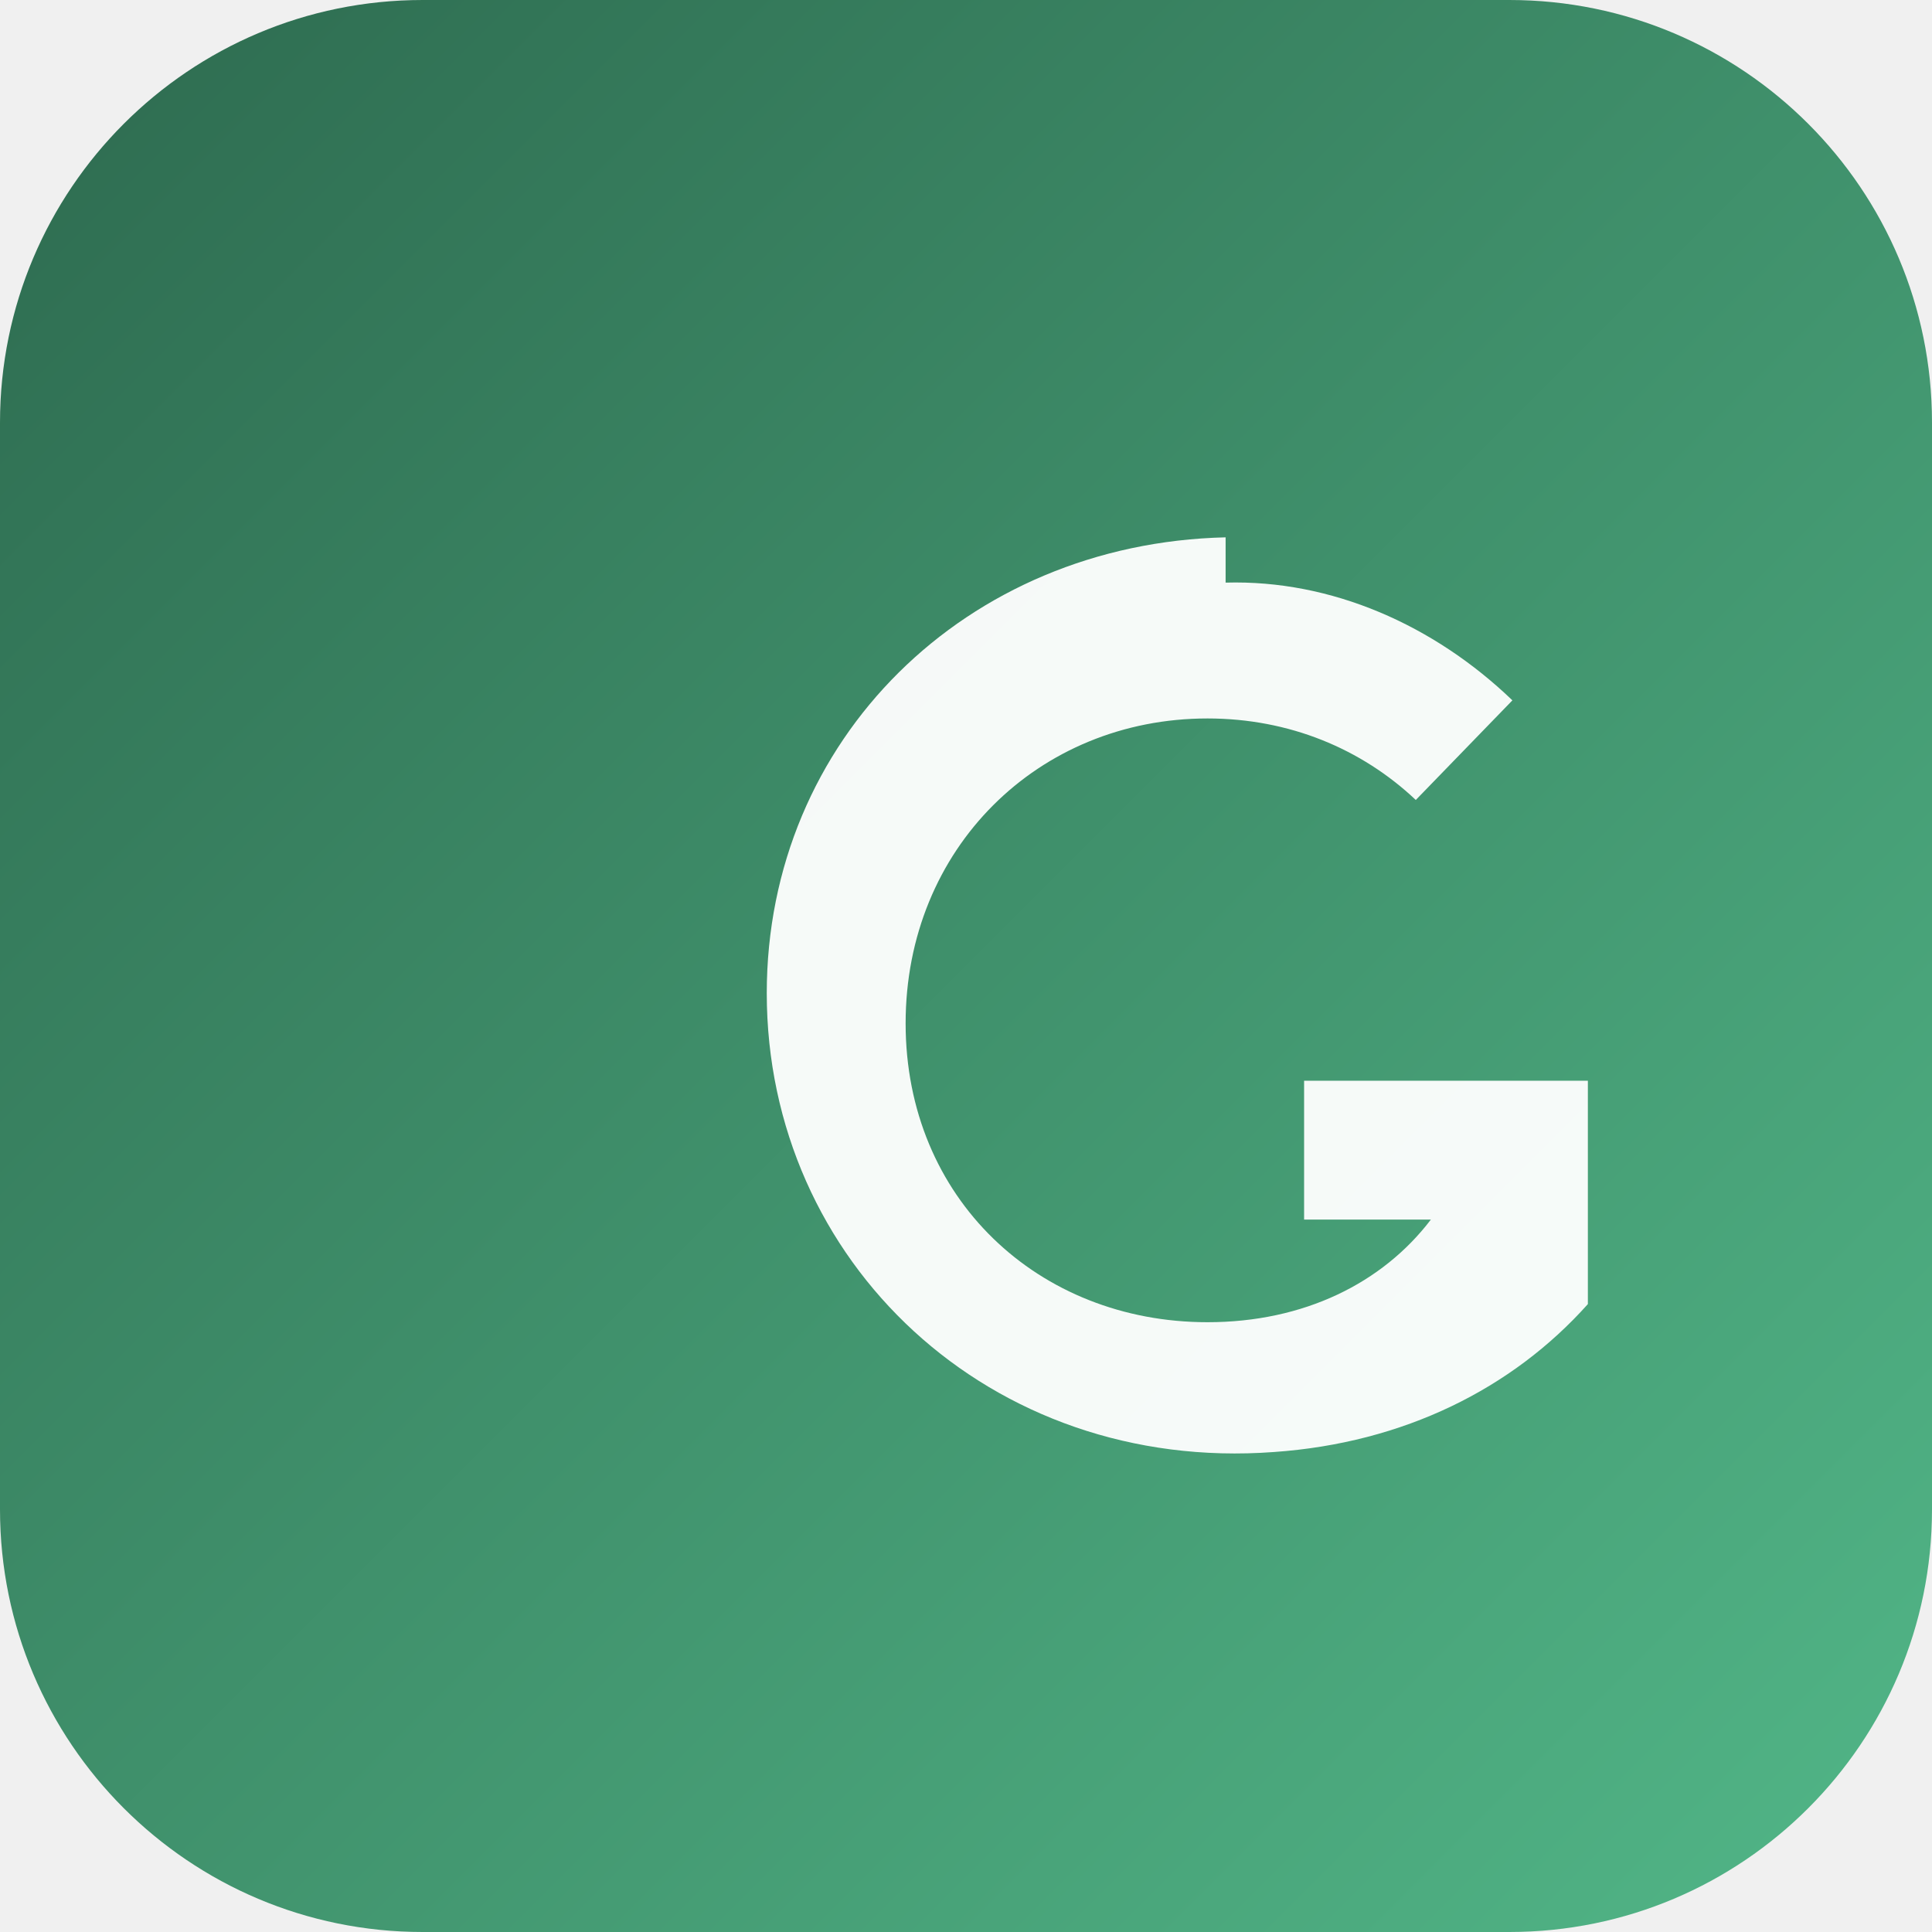
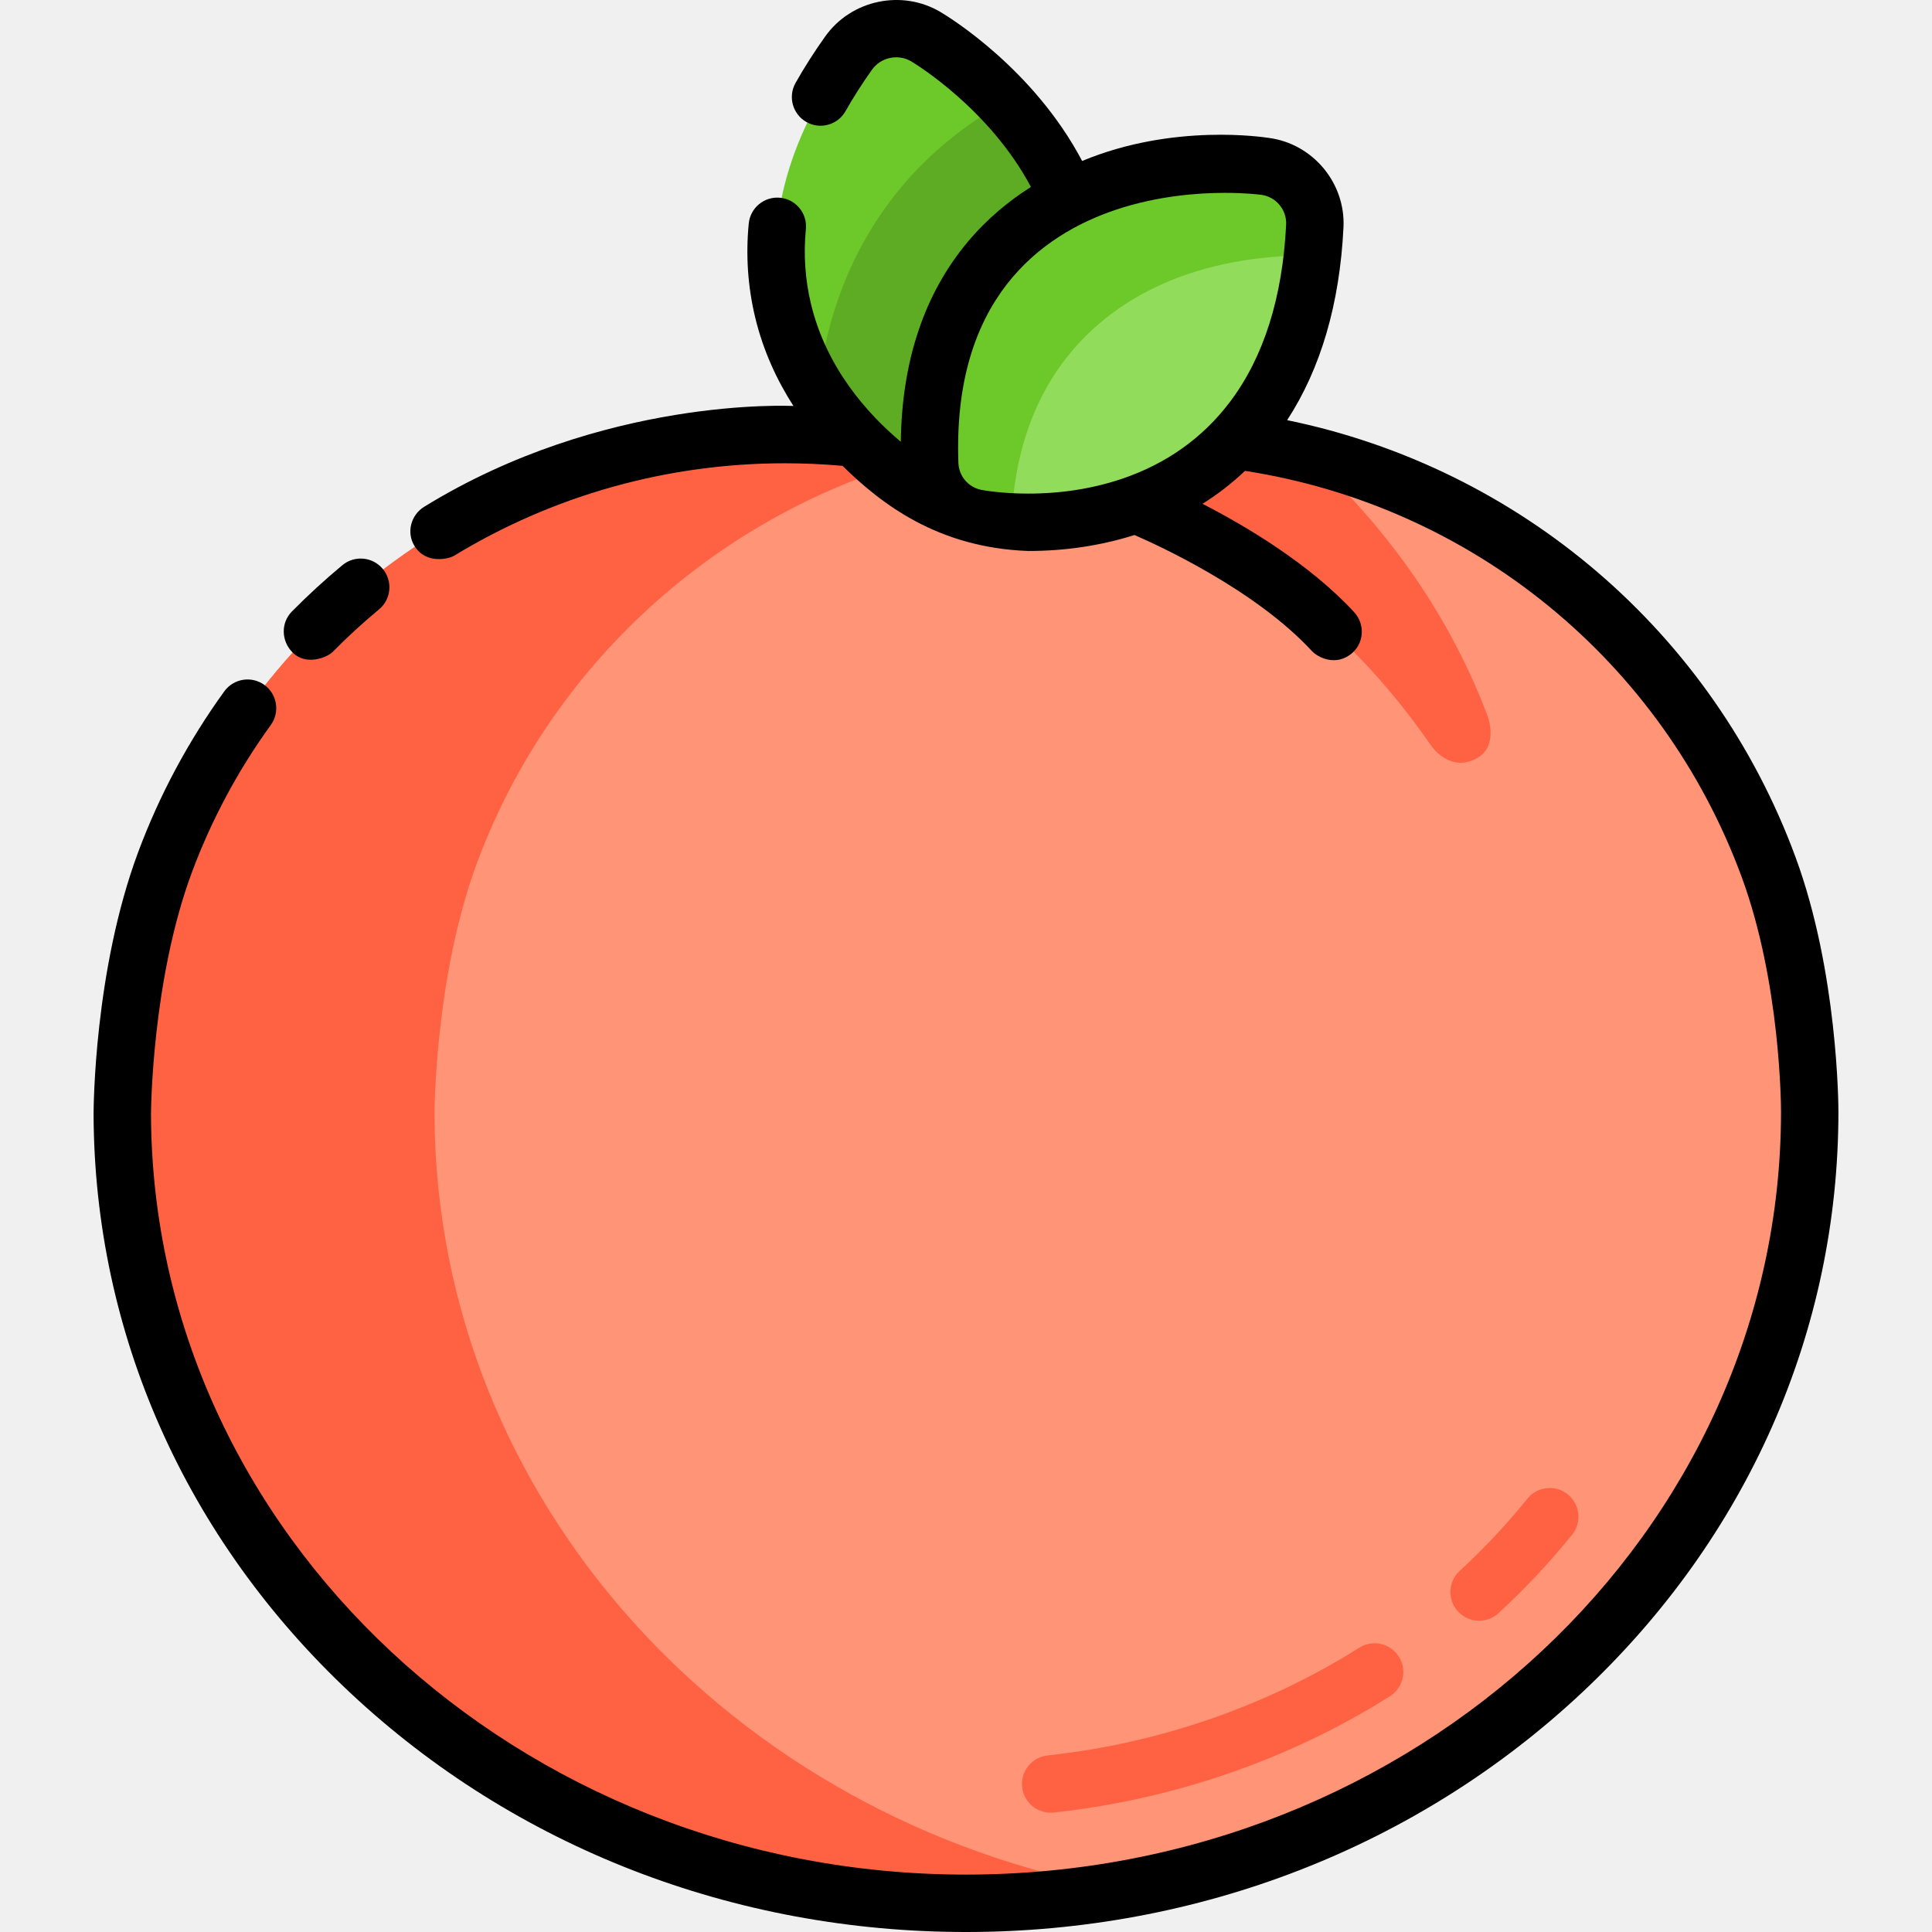
- <svg xmlns="http://www.w3.org/2000/svg" viewBox="0 0 64 64">
-   <defs>
-     <linearGradient id="g" x1="0" y1="0" x2="1" y2="1">
-       <stop offset="0" stop-color="#2d6a4f" />
-       <stop offset="1" stop-color="#52b788" />
-     </linearGradient>
-   </defs>
-   <rect width="64" height="64" rx="14" fill="url(#g)" />
-   <path d="M40.6 17.8c-8.6.2-15.2 6.7-15.2 15.1 0 8.9 7.4 15.9 16.8 15.2 4.3-.3 7.9-2.1 10.4-4.9v-7.4h-9.4v4.6h4.2c-1.6 2.1-4.2 3.4-7.4 3.4-5.6 0-10-4.1-10-9.9 0-5.8 4.4-10.1 10-10.1 2.7 0 5.1 1 6.9 2.7l3.2-3.3c-2.6-2.5-6-4-9.5-3.9z" fill="#ffffff" opacity="0.95" />
+ <svg xmlns="http://www.w3.org/2000/svg" height="800px" width="800px" version="1.1" id="Layer_1" viewBox="0 0 511.999 511.999" xml:space="preserve">
+   <path style="fill:#FF9477;" d="M468.718,229.841c-24.65-66.997-89.193-114.673-164.757-114.673c-16.638,0-32.736,2.314-47.989,6.638  c-15.253-4.323-31.351-6.638-47.989-6.638c-75.039,0-139.485,46.911-164.229,113.282c-11.356,30.46-11.345,66.876-11.345,66.884  c0.422,115.528,100.36,209.06,223.588,209.06c123.49,0,223.598-93.927,223.598-209.793  C479.592,293.988,479.592,259.397,468.718,229.841z" />
+   <g>
+     <path style="fill:#FF6243;" d="M394.112,189.428c-8.11-21.337-22.464-45.976-47.75-69.106c-13.583-3.362-27.784-5.153-42.4-5.153   c-16.628,0-32.716,2.312-47.961,6.631v0.007c0,0,74.11,4.421,123.232,75.76c0,0,4.967,7.419,12.187,3.358   C397.411,197.554,394.112,189.428,394.112,189.428z" />
+     <path style="fill:#FF6243;" d="M115.145,295.334c0-0.008-0.01-36.424,11.346-66.884c20.042-53.761,66.136-94.75,122.806-108.386   c-13.243-3.192-27.065-4.895-41.289-4.895c-75.039,0-139.485,46.911-164.229,113.282c-11.356,30.46-11.347,66.876-11.347,66.884   c0.422,115.528,100.36,209.06,223.588,209.06c14.131,0,27.952-1.243,41.357-3.596C193.898,482.639,115.518,397.614,115.145,295.334   z" />
+     <path style="fill:#FF6243;" d="M391.987,429.506c-2.052,0-4.097-0.825-5.597-2.453c-2.847-3.09-2.648-7.902,0.442-10.748   c6.462-5.952,12.5-12.391,17.944-19.138c2.639-3.27,7.425-3.781,10.696-1.143c3.27,2.638,3.781,7.427,1.143,10.696   c-5.914,7.328-12.466,14.318-19.477,20.774C395.677,428.841,393.829,429.506,391.987,429.506z" />
+     <path style="fill:#FF6243;" d="M278.432,480.376c-3.836,0-7.133-2.892-7.553-6.792c-0.449-4.176,2.571-7.927,6.747-8.378   c29.448-3.174,58.009-13.047,82.597-28.551c3.552-2.24,8.25-1.176,10.491,2.377c2.241,3.554,1.176,8.25-2.377,10.492   c-26.537,16.733-57.34,27.387-89.08,30.808C278.98,480.362,278.704,480.376,278.432,480.376z" />
+   </g>
+   <path style="fill:#6DC82A;" d="M245.395,9.747c-6.914-4.117-15.83-2.241-20.499,4.31c-16.755,23.508-22.601,46.473-17.375,68.258  c7.923,33.027,38.903,49.516,40.219,50.202c3.831,1.997,8.182,2.25,12.061,0.951c2.601-0.871,4.991-2.44,6.867-4.647  c17.088-20.105,23.988-40.919,20.509-61.861C281.282,31.482,246.857,10.617,245.395,9.747z" />
+   <path style="fill:#5EAC24;" d="M287.176,66.961c-2.776-16.703-11.874-30.164-20.88-39.827  c-10.544,5.814-19.815,13.347-27.316,22.303c-12.478,14.896-19.924,33.055-22.277,54.148c12.123,18.872,30.042,28.415,31.035,28.933  c3.831,1.997,8.182,2.25,12.061,0.951c2.601-0.871,4.991-2.44,6.867-4.647C283.757,108.716,290.656,87.903,287.176,66.961z" />
+   <path style="fill:#91DC5A;" d="M335.258,44.09c-2.14-0.283-21.501-2.564-41.923,4.271c-18.32,6.133-48.78,23.975-46.954,74.572  c0.257,7.084,5.38,13.049,12.344,14.371c2.054,0.389,20.647,3.613,40.822-3.139c0.001,0,0.003-0.001,0.004-0.001  c13.412-4.49,24.368-12.295,32.563-23.199c9.806-13.047,15.298-30.232,16.322-51.074C348.825,51.997,343.093,45.125,335.258,44.09z" />
+   <path style="fill:#6DC82A;" d="M314.953,72.573c12.642-4.231,24.872-4.968,32.867-4.849c0.278-2.551,0.486-5.161,0.617-7.833  c0.388-7.894-5.344-14.765-13.179-15.801c-2.14-0.283-21.501-2.564-41.923,4.271c-18.32,6.133-48.78,23.975-46.954,74.572  c0.257,7.084,5.379,13.049,12.343,14.371c0.813,0.154,4.225,0.751,9.293,0.999C269.827,94.433,297.744,78.334,314.953,72.573z" />
+   <path d="M88.19,172.734c3.882-3.934,8.008-7.72,12.261-11.251c3.232-2.683,3.676-7.478,0.993-10.711  c-2.685-3.233-7.48-3.676-10.712-0.994c-4.638,3.851-9.138,7.979-13.373,12.27c-2.95,2.99-2.839,7.729,0.072,10.756  C81.055,176.573,86.701,174.242,88.19,172.734z" />
+   <path d="M475.857,227.214c-21.932-59.608-72.994-103.191-134.75-115.869c8.904-13.667,13.932-30.813,14.928-51.083  c0.578-11.757-8.11-22.174-19.78-23.714c-1.164-0.153-25.238-3.988-49.477,6.113c-12.756-24.2-34.836-37.871-37.492-39.452  c-10.239-6.096-23.672-3.269-30.584,6.432c-2.925,4.104-5.574,8.256-7.875,12.34c-2.061,3.66-0.765,8.299,2.894,10.36  c3.661,2.062,8.299,0.766,10.361-2.895c2.036-3.617,4.394-7.309,7.007-10.976c2.353-3.302,6.928-4.265,10.415-2.189  c0.9,0.535,20.656,12.481,31.704,33.26c-5.721,3.621-11.544,8.349-16.736,14.546c-11.528,13.761-17.473,31.574-17.748,52.991  c-8.819-7.404-19.733-19.547-23.81-36.538c-1.549-6.46-2.004-13.13-1.349-19.825c0.408-4.181-2.65-7.901-6.83-8.309  c-4.175-0.41-7.901,2.65-8.31,6.83c-0.818,8.382-0.247,16.744,1.698,24.852c2.144,8.935,5.813,16.758,10.146,23.497  c-0.763-0.009-50.363-2.512-97.851,26.709c-3.578,2.202-4.777,6.899-2.536,10.453c3.12,4.949,9.218,3.29,10.454,2.536  c26.313-16.036,56.621-24.511,87.645-24.511c4.974,0,9.998,0.22,14.933,0.654c0.115,0.01,0.227,0.007,0.342,0.012  c10.385,10.195,25.308,21.693,49.219,22.578c0.001,0,0.001,0,0.001,0c9.874,0,19.336-1.433,28.165-4.229  c5.667,2.443,31.845,14.289,47.038,30.759c1.5,1.626,6.443,4.278,10.748,0.433c3.134-2.798,3.282-7.66,0.434-10.748  c-11.745-12.733-28.524-22.717-40.182-28.717c4.051-2.544,7.809-5.455,11.264-8.73c60.231,9.33,110.582,50.45,131.639,107.68  c10.289,27.963,10.406,60.753,10.406,62.135c0,111.485-96.893,202.185-215.992,202.185c-118.687,0-215.575-90.385-215.982-201.453  c0-0.351,0.144-35.464,10.867-64.228c5.157-13.834,12.184-26.946,20.885-38.972c2.462-3.404,1.699-8.159-1.706-10.621  c-3.402-2.462-8.158-1.7-10.62,1.705c-9.503,13.135-17.178,27.46-22.813,42.575C24.928,257.166,24.8,293.789,24.8,295.359  c0.212,58.002,24.415,112.473,68.152,153.381c43.614,40.793,101.518,63.259,163.043,63.259c61.666,0,119.665-22.553,163.312-63.506  c43.781-41.078,67.891-95.731,67.891-153.893C487.198,293.109,487.07,257.691,475.857,227.214z M297.137,126.952  c-0.012,0.004-0.023,0.008-0.037,0.012c-7.633,2.551-15.919,3.844-24.628,3.844c-6.989,0-11.803-0.875-12.328-0.975  c-3.499-0.664-6.032-3.614-6.161-7.173c-1.566-43.368,21.848-60.418,41.767-67.084c11.033-3.694,21.8-4.468,28.889-4.468  c5.377,0,8.959,0.437,9.623,0.525c3.88,0.512,6.77,3.976,6.577,7.885c-0.949,19.297-5.93,35.07-14.805,46.879  C318.783,116.045,309.06,122.96,297.137,126.952z" />
</svg>
